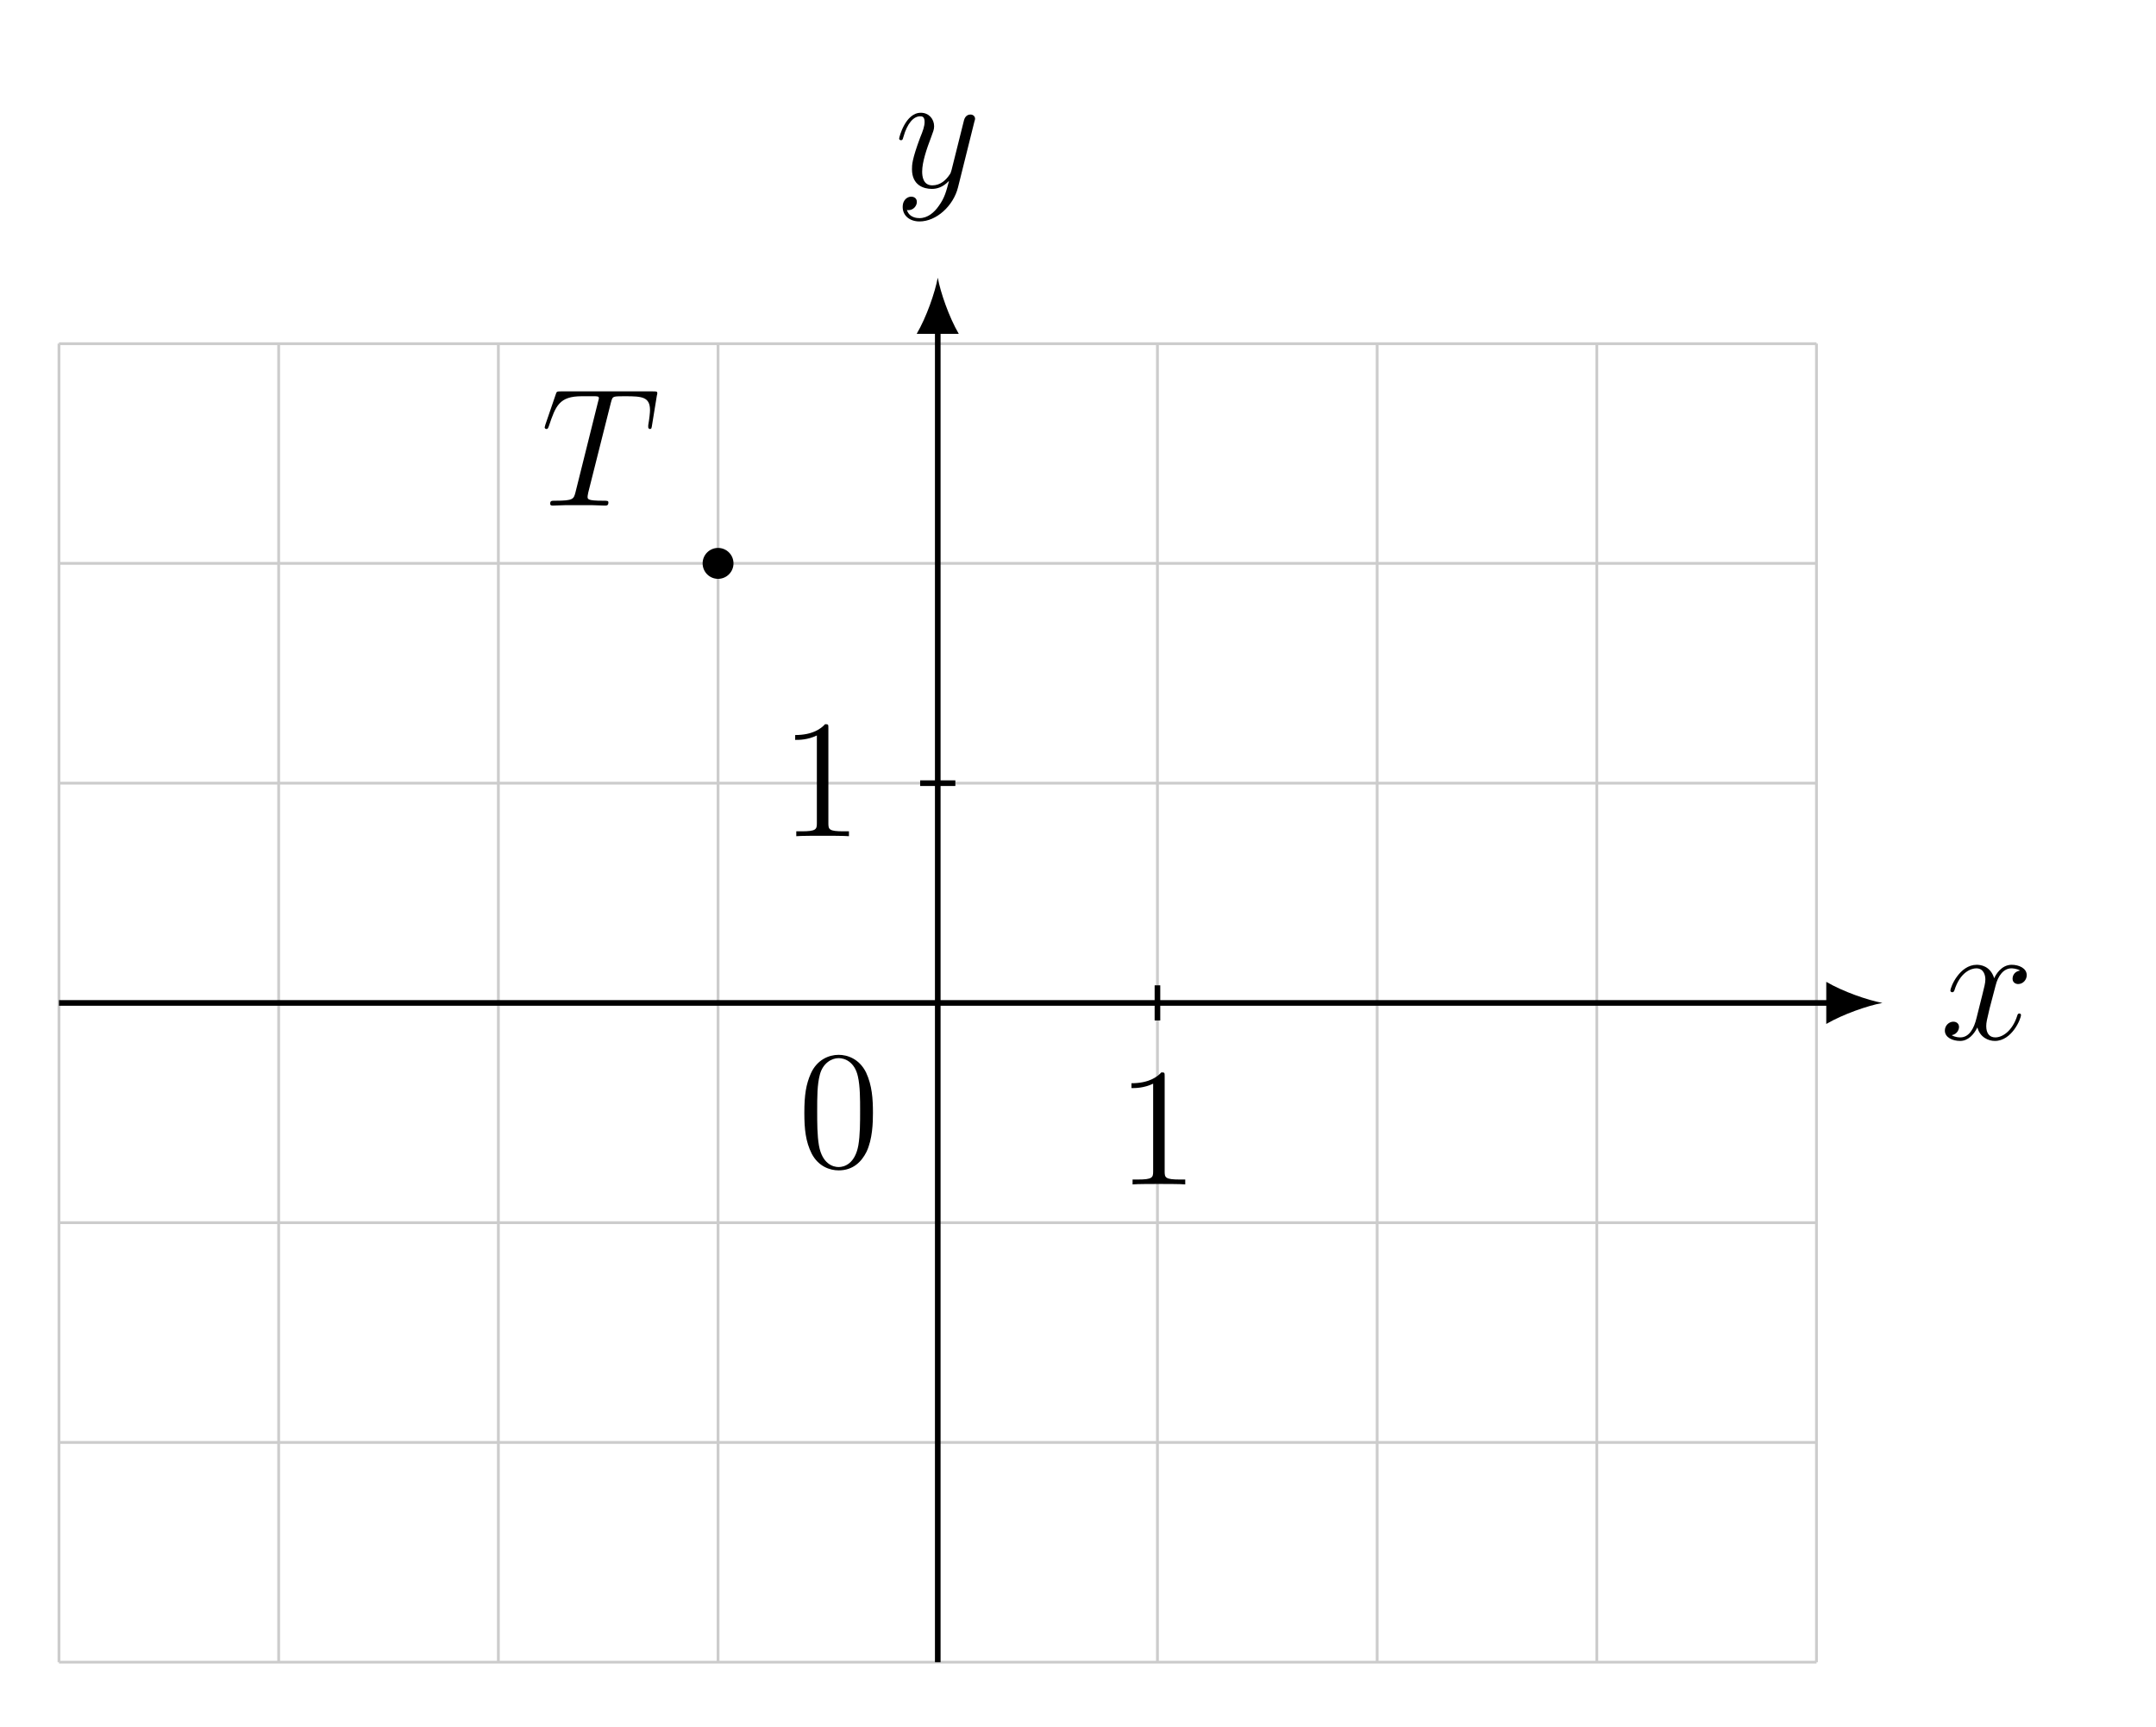
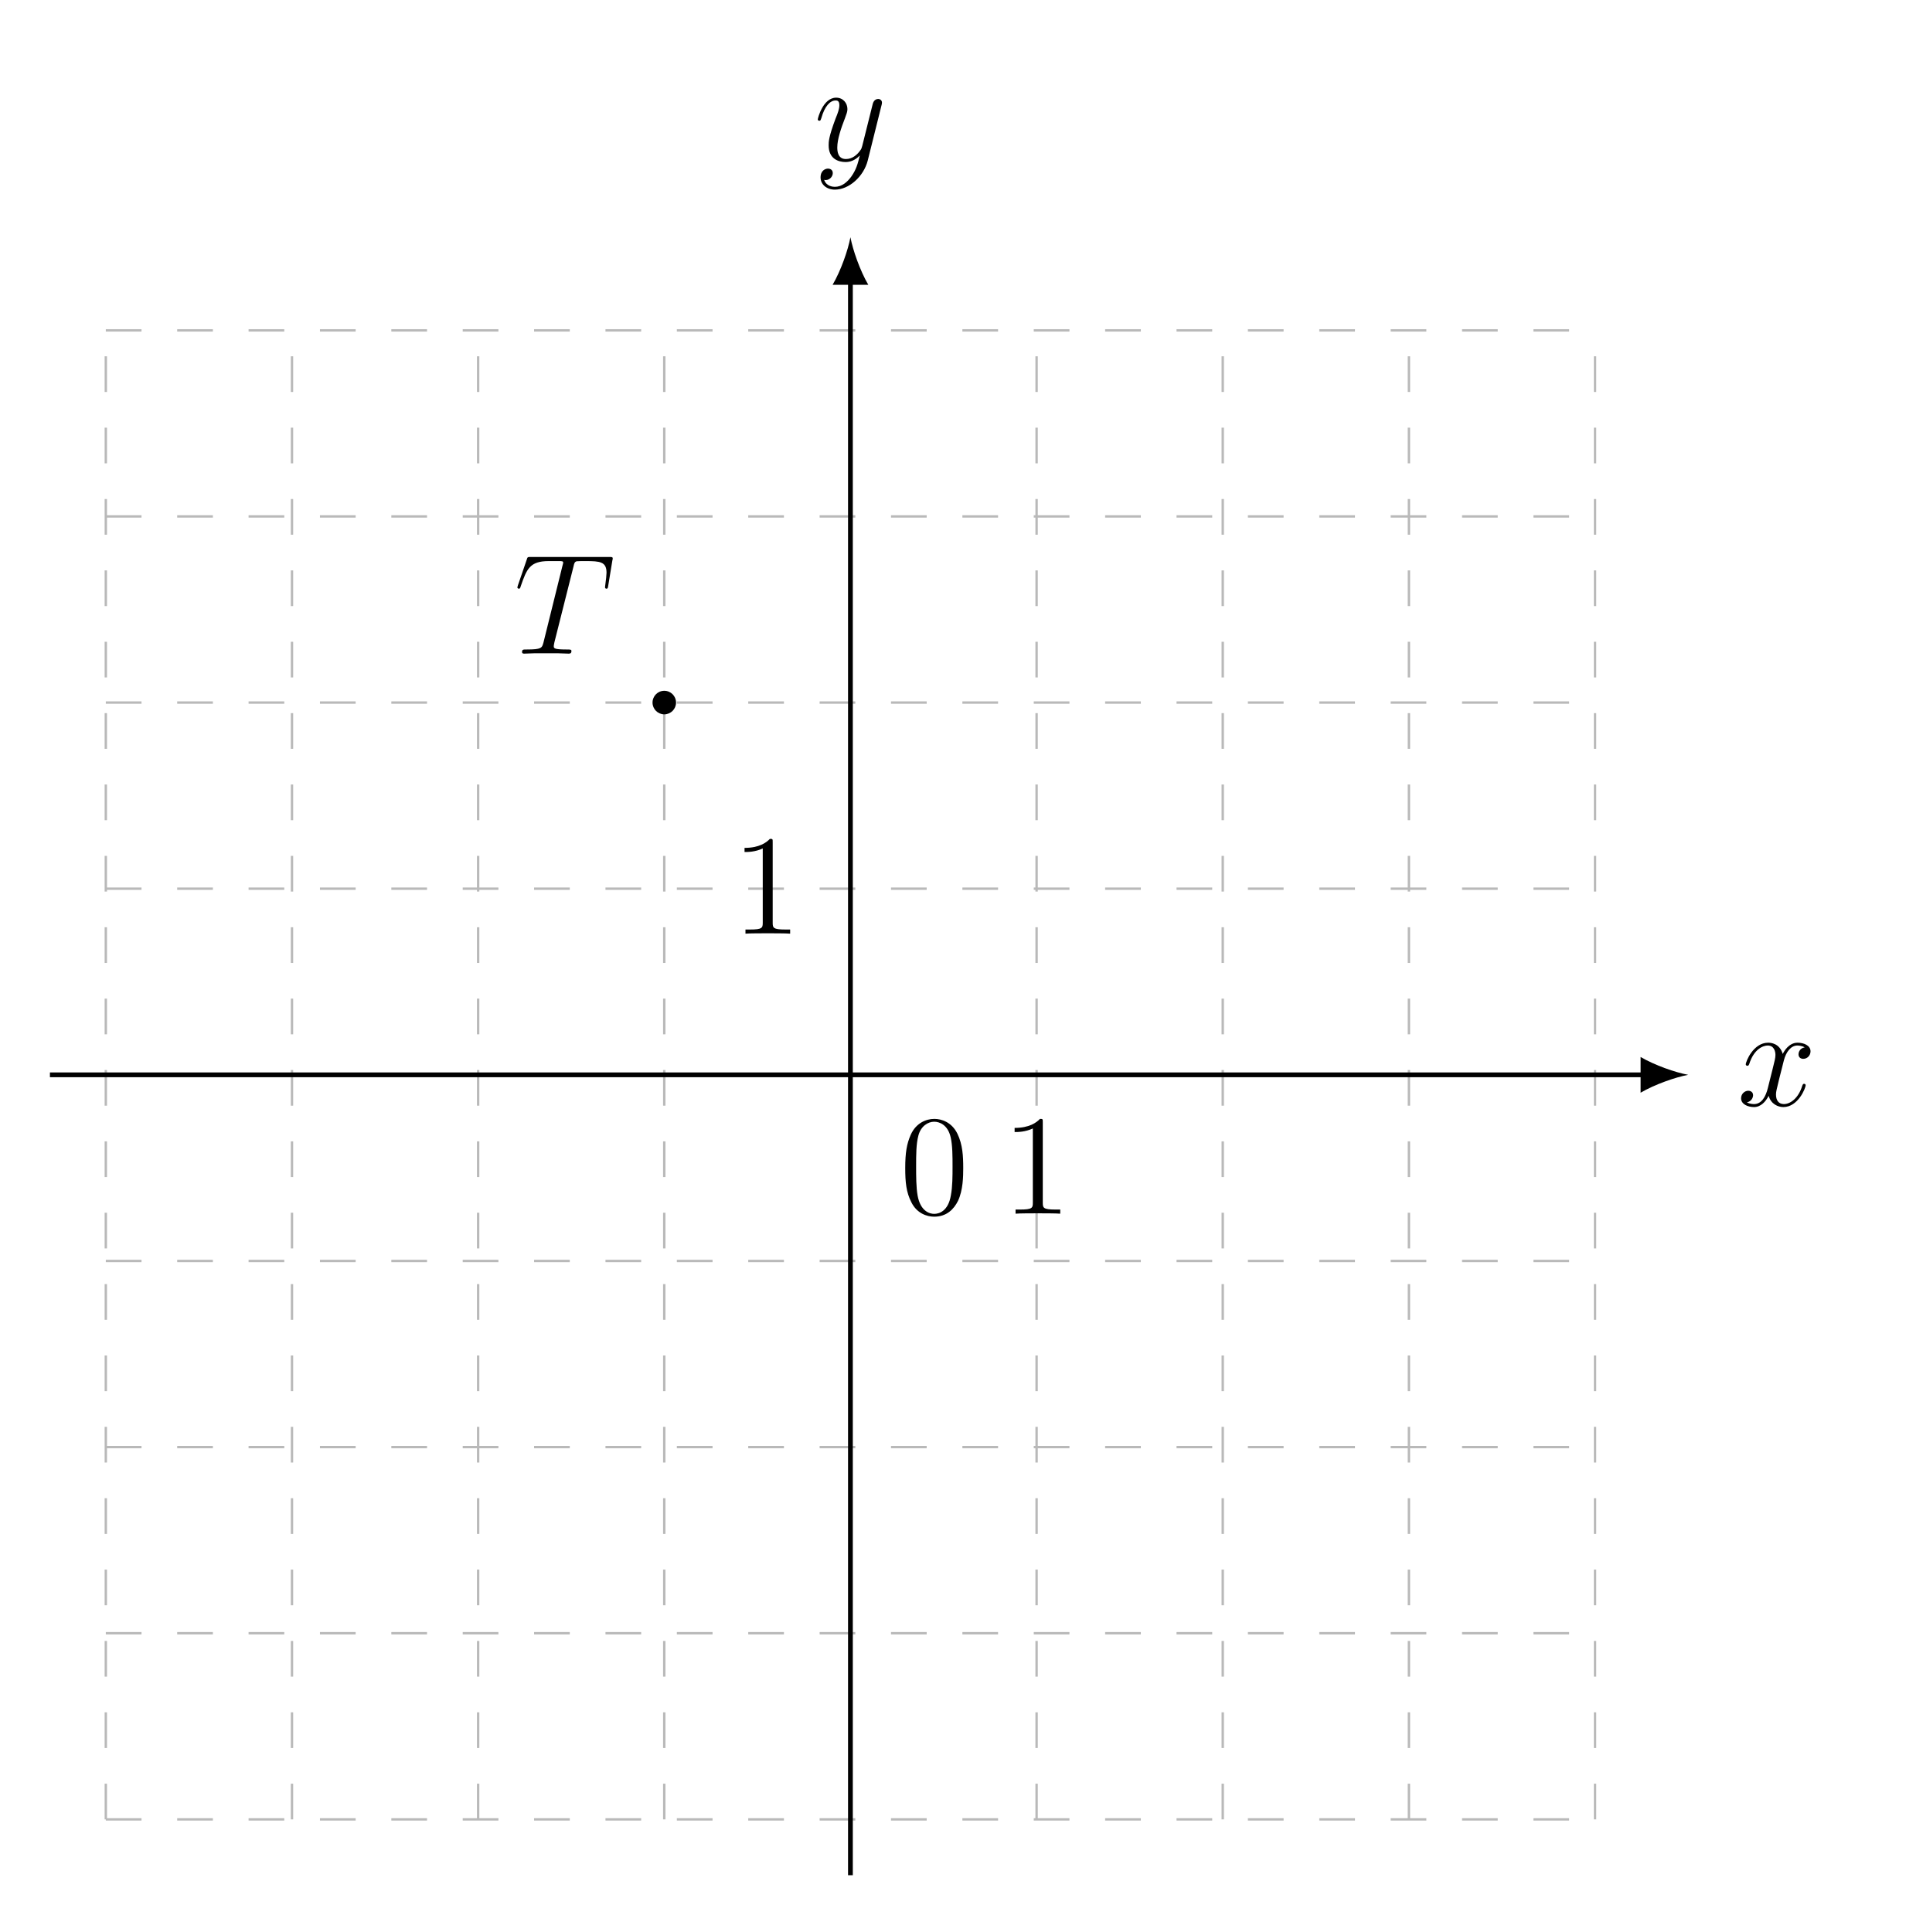
- <svg xmlns="http://www.w3.org/2000/svg" xmlns:xlink="http://www.w3.org/1999/xlink" width="152.226pt" height="121.865pt" viewBox="0 0 152.226 121.865" version="1.2">
+ <svg xmlns="http://www.w3.org/2000/svg" xmlns:xlink="http://www.w3.org/1999/xlink" width="160.021pt" height="160.841pt" viewBox="0 0 160.021 160.841" version="1.2">
  <defs>
    <g>
      <symbol overflow="visible" id="glyph0-0">
        <path style="stroke:none;" d="" />
      </symbol>
      <symbol overflow="visible" id="glyph0-1">
-         <path style="stroke:none;" d="M 5.703 -1.703 C 5.703 -1.766 5.656 -1.812 5.594 -1.812 C 5.484 -1.812 5.469 -1.75 5.438 -1.656 C 5.109 -0.609 4.422 -0.125 3.891 -0.125 C 3.469 -0.125 3.25 -0.422 3.25 -0.922 C 3.25 -1.172 3.297 -1.375 3.484 -2.156 L 3.906 -3.766 C 4.078 -4.484 4.484 -5 5.031 -5 C 5.031 -5 5.391 -5 5.641 -4.844 C 5.25 -4.781 5.109 -4.5 5.109 -4.266 C 5.109 -3.984 5.344 -3.891 5.5 -3.891 C 5.859 -3.891 6.109 -4.203 6.109 -4.516 C 6.109 -5.016 5.547 -5.25 5.047 -5.25 C 4.312 -5.25 3.906 -4.531 3.812 -4.297 C 3.531 -5.203 2.797 -5.25 2.578 -5.25 C 1.375 -5.25 0.719 -3.688 0.719 -3.422 C 0.719 -3.375 0.766 -3.312 0.859 -3.312 C 0.953 -3.312 0.969 -3.391 1 -3.438 C 1.406 -4.75 2.203 -5 2.547 -5 C 3.078 -5 3.188 -4.5 3.188 -4.219 C 3.188 -3.953 3.109 -3.688 2.969 -3.109 L 2.562 -1.484 C 2.391 -0.766 2.047 -0.125 1.422 -0.125 C 1.359 -0.125 1.062 -0.125 0.812 -0.281 C 1.234 -0.359 1.328 -0.719 1.328 -0.859 C 1.328 -1.094 1.156 -1.234 0.922 -1.234 C 0.641 -1.234 0.328 -0.984 0.328 -0.609 C 0.328 -0.109 0.891 0.125 1.406 0.125 C 1.969 0.125 2.375 -0.328 2.625 -0.828 C 2.812 -0.125 3.406 0.125 3.859 0.125 C 5.062 0.125 5.703 -1.438 5.703 -1.703 Z M 5.703 -1.703 " />
+         <path style="stroke:none;" d="M 5.703 -1.703 C 5.703 -1.75 5.656 -1.812 5.578 -1.812 C 5.469 -1.812 5.469 -1.75 5.422 -1.656 C 5.109 -0.609 4.422 -0.125 3.891 -0.125 C 3.469 -0.125 3.234 -0.422 3.234 -0.922 C 3.234 -1.172 3.297 -1.359 3.484 -2.156 L 3.891 -3.766 C 4.078 -4.484 4.484 -5 5.016 -5 C 5.016 -5 5.375 -5 5.625 -4.844 C 5.25 -4.781 5.109 -4.484 5.109 -4.266 C 5.109 -3.984 5.328 -3.891 5.5 -3.891 C 5.859 -3.891 6.109 -4.188 6.109 -4.516 C 6.109 -5.016 5.531 -5.234 5.031 -5.234 C 4.312 -5.234 3.906 -4.531 3.797 -4.297 C 3.531 -5.188 2.797 -5.234 2.578 -5.234 C 1.359 -5.234 0.719 -3.688 0.719 -3.422 C 0.719 -3.375 0.766 -3.312 0.859 -3.312 C 0.953 -3.312 0.969 -3.391 1 -3.438 C 1.406 -4.75 2.203 -5 2.547 -5 C 3.078 -5 3.188 -4.5 3.188 -4.219 C 3.188 -3.953 3.109 -3.688 2.969 -3.109 L 2.562 -1.484 C 2.391 -0.766 2.047 -0.125 1.406 -0.125 C 1.359 -0.125 1.062 -0.125 0.812 -0.266 C 1.234 -0.359 1.328 -0.719 1.328 -0.859 C 1.328 -1.094 1.156 -1.234 0.922 -1.234 C 0.641 -1.234 0.328 -0.984 0.328 -0.609 C 0.328 -0.109 0.891 0.125 1.406 0.125 C 1.969 0.125 2.375 -0.328 2.625 -0.812 C 2.812 -0.125 3.406 0.125 3.844 0.125 C 5.062 0.125 5.703 -1.438 5.703 -1.703 Z M 5.703 -1.703 " />
      </symbol>
      <symbol overflow="visible" id="glyph0-2">
-         <path style="stroke:none;" d="M 5.641 -4.625 C 5.656 -4.688 5.688 -4.75 5.688 -4.828 C 5.688 -5 5.547 -5.125 5.359 -5.125 C 5.25 -5.125 5 -5.078 4.906 -4.719 L 4.031 -1.219 C 3.969 -1.016 3.969 -0.984 3.875 -0.859 C 3.641 -0.516 3.25 -0.125 2.672 -0.125 C 2.016 -0.125 1.953 -0.766 1.953 -1.094 C 1.953 -1.766 2.266 -2.688 2.594 -3.547 C 2.719 -3.891 2.797 -4.062 2.797 -4.297 C 2.797 -4.797 2.438 -5.25 1.859 -5.25 C 0.766 -5.25 0.328 -3.516 0.328 -3.422 C 0.328 -3.375 0.375 -3.312 0.453 -3.312 C 0.562 -3.312 0.578 -3.359 0.625 -3.531 C 0.906 -4.531 1.359 -5 1.812 -5 C 1.922 -5 2.125 -5 2.125 -4.609 C 2.125 -4.297 2 -3.953 1.812 -3.5 C 1.234 -1.953 1.234 -1.562 1.234 -1.266 C 1.234 -0.141 2.047 0.125 2.641 0.125 C 2.984 0.125 3.406 0.016 3.828 -0.422 L 3.844 -0.422 C 3.656 0.281 3.547 0.75 3.125 1.328 C 2.812 1.781 2.344 2.188 1.766 2.188 C 1.609 2.188 1.047 2.172 0.875 1.609 C 0.906 1.625 0.984 1.625 0.984 1.625 C 1.344 1.625 1.578 1.312 1.578 1.047 C 1.578 0.766 1.359 0.672 1.172 0.672 C 0.984 0.672 0.578 0.828 0.578 1.406 C 0.578 2.016 1.078 2.422 1.766 2.422 C 2.953 2.422 4.156 1.328 4.484 0.016 Z M 5.641 -4.625 " />
+         <path style="stroke:none;" d="M 5.641 -4.625 C 5.656 -4.672 5.672 -4.75 5.672 -4.828 C 5.672 -5 5.531 -5.125 5.359 -5.125 C 5.25 -5.125 5 -5.078 4.906 -4.719 L 4.031 -1.219 C 3.969 -1.016 3.969 -0.984 3.875 -0.859 C 3.641 -0.516 3.234 -0.125 2.672 -0.125 C 2 -0.125 1.953 -0.766 1.953 -1.094 C 1.953 -1.766 2.266 -2.688 2.594 -3.531 C 2.719 -3.891 2.797 -4.047 2.797 -4.281 C 2.797 -4.781 2.438 -5.234 1.859 -5.234 C 0.766 -5.234 0.328 -3.516 0.328 -3.422 C 0.328 -3.375 0.375 -3.312 0.453 -3.312 C 0.562 -3.312 0.562 -3.359 0.625 -3.531 C 0.906 -4.531 1.359 -5 1.812 -5 C 1.922 -5 2.125 -5 2.125 -4.609 C 2.125 -4.297 2 -3.953 1.812 -3.5 C 1.234 -1.953 1.234 -1.562 1.234 -1.266 C 1.234 -0.141 2.047 0.125 2.641 0.125 C 2.984 0.125 3.406 0.016 3.828 -0.422 C 3.656 0.281 3.531 0.75 3.125 1.328 C 2.797 1.781 2.344 2.188 1.75 2.188 C 1.609 2.188 1.047 2.156 0.859 1.609 C 0.906 1.625 0.984 1.625 0.984 1.625 C 1.344 1.625 1.578 1.312 1.578 1.047 C 1.578 0.766 1.359 0.672 1.172 0.672 C 0.984 0.672 0.562 0.812 0.562 1.406 C 0.562 2 1.078 2.422 1.75 2.422 C 2.938 2.422 4.141 1.328 4.484 0.016 Z M 5.641 -4.625 " />
      </symbol>
      <symbol overflow="visible" id="glyph0-3">
-         <path style="stroke:none;" d="M 7.859 -5.656 L 8.203 -7.766 C 8.234 -7.875 8.234 -7.891 8.234 -7.938 C 8.234 -8.062 8.156 -8.062 7.922 -8.062 L 1.422 -8.062 C 1.141 -8.062 1.125 -8.047 1.062 -7.844 L 0.328 -5.703 C 0.328 -5.672 0.281 -5.531 0.281 -5.531 C 0.281 -5.469 0.328 -5.406 0.406 -5.406 C 0.5 -5.406 0.516 -5.453 0.578 -5.609 C 1.062 -7.047 1.312 -7.719 2.906 -7.719 L 3.703 -7.719 C 3.984 -7.719 4.109 -7.719 4.109 -7.594 C 4.109 -7.547 4.109 -7.531 4.047 -7.312 L 2.453 -0.922 C 2.328 -0.469 2.312 -0.344 1.047 -0.344 C 0.75 -0.344 0.672 -0.344 0.672 -0.125 C 0.672 0 0.797 0 0.859 0 C 1.156 0 1.469 -0.031 1.766 -0.031 L 3.609 -0.031 C 3.906 -0.031 4.234 0 4.531 0 C 4.656 0 4.781 0 4.781 -0.219 C 4.781 -0.344 4.703 -0.344 4.391 -0.344 C 3.312 -0.344 3.312 -0.453 3.312 -0.625 C 3.312 -0.625 3.312 -0.719 3.359 -0.922 L 4.953 -7.25 C 5.031 -7.531 5.047 -7.641 5.234 -7.688 C 5.328 -7.719 5.719 -7.719 5.969 -7.719 C 7.156 -7.719 7.719 -7.672 7.719 -6.734 C 7.719 -6.562 7.672 -6.109 7.594 -5.672 L 7.594 -5.531 C 7.594 -5.484 7.641 -5.406 7.703 -5.406 C 7.828 -5.406 7.828 -5.469 7.859 -5.656 Z M 7.859 -5.656 " />
+         <path style="stroke:none;" d="M 7.844 -5.656 L 8.188 -7.75 C 8.219 -7.859 8.219 -7.891 8.219 -7.922 C 8.219 -8.047 8.141 -8.047 7.906 -8.047 L 1.406 -8.047 C 1.141 -8.047 1.125 -8.047 1.062 -7.828 L 0.328 -5.688 C 0.328 -5.672 0.281 -5.516 0.281 -5.516 C 0.281 -5.469 0.328 -5.406 0.406 -5.406 C 0.5 -5.406 0.516 -5.453 0.562 -5.609 C 1.062 -7.047 1.312 -7.703 2.891 -7.703 L 3.688 -7.703 C 3.984 -7.703 4.094 -7.703 4.094 -7.578 C 4.094 -7.547 4.094 -7.516 4.031 -7.297 L 2.453 -0.922 C 2.328 -0.469 2.297 -0.344 1.047 -0.344 C 0.75 -0.344 0.672 -0.344 0.672 -0.125 C 0.672 0 0.797 0 0.859 0 C 1.156 0 1.453 -0.031 1.75 -0.031 L 3.609 -0.031 C 3.906 -0.031 4.234 0 4.531 0 C 4.656 0 4.781 0 4.781 -0.219 C 4.781 -0.344 4.688 -0.344 4.375 -0.344 C 3.312 -0.344 3.312 -0.453 3.312 -0.625 C 3.312 -0.625 3.312 -0.719 3.359 -0.922 L 4.953 -7.25 C 5.016 -7.531 5.047 -7.641 5.219 -7.688 C 5.312 -7.703 5.719 -7.703 5.969 -7.703 C 7.156 -7.703 7.703 -7.656 7.703 -6.734 C 7.703 -6.562 7.656 -6.109 7.594 -5.672 L 7.578 -5.516 C 7.578 -5.469 7.625 -5.406 7.688 -5.406 C 7.812 -5.406 7.812 -5.469 7.844 -5.656 Z M 7.844 -5.656 " />
      </symbol>
      <symbol overflow="visible" id="glyph1-0">
        <path style="stroke:none;" d="" />
      </symbol>
      <symbol overflow="visible" id="glyph1-1">
-         <path style="stroke:none;" d="M 4.875 0 L 4.875 -0.344 L 4.5 -0.344 C 3.453 -0.344 3.422 -0.484 3.422 -0.922 L 3.422 -7.625 C 3.422 -7.891 3.422 -7.906 3.188 -7.906 C 2.906 -7.594 2.312 -7.141 1.078 -7.141 L 1.078 -6.797 C 1.359 -6.797 1.953 -6.797 2.609 -7.109 L 2.609 -0.922 C 2.609 -0.484 2.562 -0.344 1.516 -0.344 L 1.156 -0.344 L 1.156 0 C 1.469 -0.031 2.625 -0.031 3.016 -0.031 C 3.406 -0.031 4.547 -0.031 4.875 0 Z M 4.875 0 " />
+         <path style="stroke:none;" d="M 5.312 -3.797 C 5.312 -4.781 5.266 -5.75 4.828 -6.656 C 4.344 -7.641 3.484 -7.891 2.906 -7.891 C 2.219 -7.891 1.375 -7.547 0.938 -6.562 C 0.609 -5.812 0.484 -5.078 0.484 -3.797 C 0.484 -2.641 0.562 -1.781 1 -0.938 C 1.453 -0.031 2.281 0.25 2.891 0.25 C 3.938 0.25 4.531 -0.375 4.875 -1.062 C 5.297 -1.953 5.312 -3.109 5.312 -3.797 Z M 4.422 -3.938 C 4.422 -3.141 4.422 -2.25 4.281 -1.516 C 4.062 -0.219 3.312 0.016 2.891 0.016 C 2.516 0.016 1.75 -0.203 1.516 -1.5 C 1.391 -2.203 1.391 -3.109 1.391 -3.938 C 1.391 -4.922 1.391 -5.797 1.578 -6.5 C 1.781 -7.297 2.391 -7.656 2.891 -7.656 C 3.344 -7.656 4.031 -7.391 4.266 -6.359 C 4.422 -5.688 4.422 -4.75 4.422 -3.938 Z M 4.422 -3.938 " />
      </symbol>
      <symbol overflow="visible" id="glyph1-2">
-         <path style="stroke:none;" d="M 5.328 -3.812 C 5.328 -4.797 5.266 -5.75 4.844 -6.656 C 4.359 -7.641 3.5 -7.906 2.906 -7.906 C 2.219 -7.906 1.375 -7.562 0.938 -6.578 C 0.609 -5.828 0.484 -5.094 0.484 -3.812 C 0.484 -2.656 0.578 -1.781 1 -0.938 C 1.469 -0.031 2.281 0.25 2.906 0.25 C 3.938 0.25 4.531 -0.375 4.875 -1.062 C 5.297 -1.953 5.328 -3.109 5.328 -3.812 Z M 4.422 -3.953 C 4.422 -3.156 4.422 -2.25 4.297 -1.516 C 4.062 -0.219 3.312 0.016 2.906 0.016 C 2.516 0.016 1.75 -0.203 1.516 -1.5 C 1.391 -2.219 1.391 -3.109 1.391 -3.953 C 1.391 -4.922 1.391 -5.797 1.578 -6.5 C 1.781 -7.297 2.391 -7.672 2.906 -7.672 C 3.359 -7.672 4.047 -7.391 4.266 -6.375 C 4.422 -5.703 4.422 -4.75 4.422 -3.953 Z M 4.422 -3.953 " />
+         <path style="stroke:none;" d="M 4.875 0 L 4.875 -0.344 L 4.5 -0.344 C 3.453 -0.344 3.422 -0.484 3.422 -0.922 L 3.422 -7.609 C 3.422 -7.891 3.422 -7.891 3.188 -7.891 C 2.891 -7.578 2.297 -7.141 1.078 -7.141 L 1.078 -6.797 C 1.359 -6.797 1.953 -6.797 2.594 -7.094 L 2.594 -0.922 C 2.594 -0.484 2.562 -0.344 1.516 -0.344 L 1.156 -0.344 L 1.156 0 C 1.469 -0.031 2.625 -0.031 3.016 -0.031 C 3.406 -0.031 4.547 -0.031 4.875 0 Z M 4.875 0 " />
      </symbol>
    </g>
  </defs>
  <g id="surface1">
-     <path style="fill:none;stroke-width:0.199;stroke-linecap:butt;stroke-linejoin:miter;stroke:rgb(79.999%,79.999%,79.999%);stroke-opacity:1;stroke-miterlimit:10;" d="M -62.362 -46.773 L 62.363 -46.773 M -62.362 -31.183 L 62.363 -31.183 M -62.362 -15.592 L 62.363 -15.592 M -62.362 -0.002 L 62.363 -0.002 M -62.362 15.589 L 62.363 15.589 M -62.362 31.183 L 62.363 31.183 M -62.362 46.766 L 62.363 46.766 M -62.362 -46.773 L -62.362 46.774 M -46.771 -46.773 L -46.771 46.774 M -31.181 -46.773 L -31.181 46.774 M -15.59 -46.773 L -15.59 46.774 M 0.001 -46.773 L 0.001 46.774 M 15.591 -46.773 L 15.591 46.774 M 31.182 -46.773 L 31.182 46.774 M 46.772 -46.773 L 46.772 46.774 M 62.359 -46.773 L 62.359 46.774 " transform="matrix(0.994941,0,0,-0.994941,66.21035,70.79137)" />
-     <path style="fill:none;stroke-width:0.399;stroke-linecap:butt;stroke-linejoin:miter;stroke:rgb(0%,0%,0%);stroke-opacity:1;stroke-miterlimit:10;" d="M -62.362 -0.002 L 63.454 -0.002 " transform="matrix(0.994941,0,0,-0.994941,66.21035,70.79137)" />
-     <path style=" stroke:none;fill-rule:nonzero;fill:rgb(0%,0%,0%);fill-opacity:1;" d="M 132.91 70.793 C 131.855 70.594 130.137 70 128.945 69.305 L 128.945 72.277 C 130.137 71.586 131.855 70.988 132.91 70.793 " />
+     <path style="fill:none;stroke-width:0.199;stroke-linecap:butt;stroke-linejoin:miter;stroke:rgb(72.499%,72.499%,72.499%);stroke-opacity:1;stroke-dasharray:2.989,2.989;stroke-miterlimit:10;" d="M -62.362 -62.362 L 62.362 -62.362 M -62.362 -46.771 L 62.362 -46.771 M -62.362 -31.18 L 62.362 -31.18 M -62.362 -15.589 L 62.362 -15.589 M -62.362 0.002 L 62.362 0.002 M -62.362 15.593 L 62.362 15.593 M -62.362 31.183 L 62.362 31.183 M -62.362 46.774 L 62.362 46.774 M -62.362 62.357 L 62.362 62.357 M -62.362 -62.362 L -62.362 62.365 M -46.771 -62.362 L -46.771 62.365 M -31.18 -62.362 L -31.18 62.365 M -15.593 -62.362 L -15.593 62.365 M -0.002 -62.362 L -0.002 62.365 M 15.589 -62.362 L 15.589 62.365 M 31.18 -62.362 L 31.18 62.365 M 46.771 -62.362 L 46.771 62.365 M 62.358 -62.362 L 62.358 62.365 " transform="matrix(0.993919,0,0,-0.993919,70.7909,89.48206)" />
+     <path style="fill:none;stroke-width:0.399;stroke-linecap:butt;stroke-linejoin:miter;stroke:rgb(0%,0%,0%);stroke-opacity:1;stroke-miterlimit:10;" d="M -67.042 0.002 L 66.571 0.002 " transform="matrix(0.993919,0,0,-0.993919,70.7909,89.48206)" />
+     <path style=" stroke:none;fill-rule:nonzero;fill:rgb(0%,0%,0%);fill-opacity:1;" d="M 140.523 89.48 C 139.465 89.285 137.75 88.691 136.562 87.996 L 136.562 90.969 C 137.75 90.273 139.465 89.68 140.523 89.48 " />
    <g style="fill:rgb(0%,0%,0%);fill-opacity:1;">
-       <use xlink:href="#glyph0-1" x="136.99" y="73.351" />
+       <use xlink:href="#glyph0-1" x="144.598" y="92.04" />
    </g>
-     <path style="fill:none;stroke-width:0.399;stroke-linecap:butt;stroke-linejoin:miter;stroke:rgb(0%,0%,0%);stroke-opacity:1;stroke-miterlimit:10;" d="M 0.001 -46.773 L 0.001 47.862 " transform="matrix(0.994941,0,0,-0.994941,66.21035,70.79137)" />
-     <path style=" stroke:none;fill-rule:nonzero;fill:rgb(0%,0%,0%);fill-opacity:1;" d="M 66.211 19.602 C 66.012 20.66 65.418 22.379 64.723 23.566 L 67.695 23.566 C 67.004 22.379 66.41 20.66 66.211 19.602 " />
+     <path style="fill:none;stroke-width:0.399;stroke-linecap:butt;stroke-linejoin:miter;stroke:rgb(0%,0%,0%);stroke-opacity:1;stroke-miterlimit:10;" d="M -0.002 -67.039 L -0.002 66.57 " transform="matrix(0.993919,0,0,-0.993919,70.7909,89.48206)" />
+     <path style=" stroke:none;fill-rule:nonzero;fill:rgb(0%,0%,0%);fill-opacity:1;" d="M 70.789 19.75 C 70.594 20.805 70 22.523 69.305 23.711 L 72.277 23.711 C 71.582 22.523 70.988 20.805 70.789 19.75 " />
    <g style="fill:rgb(0%,0%,0%);fill-opacity:1;">
-       <use xlink:href="#glyph0-2" x="63.157" y="13.209" />
-     </g>
-     <path style="fill:none;stroke-width:0.399;stroke-linecap:butt;stroke-linejoin:miter;stroke:rgb(0%,0%,0%);stroke-opacity:1;stroke-miterlimit:10;" d="M 15.591 1.247 L 15.591 -1.246 " transform="matrix(0.994941,0,0,-0.994941,66.21035,70.79137)" />
-     <g style="fill:rgb(0%,0%,0%);fill-opacity:1;">
-       <use xlink:href="#glyph1-1" x="78.81" y="83.602" />
-     </g>
-     <path style="fill:none;stroke-width:0.399;stroke-linecap:butt;stroke-linejoin:miter;stroke:rgb(0%,0%,0%);stroke-opacity:1;stroke-miterlimit:10;" d="M 1.249 15.589 L -1.248 15.589 " transform="matrix(0.994941,0,0,-0.994941,66.21035,70.79137)" />
-     <g style="fill:rgb(0%,0%,0%);fill-opacity:1;">
-       <use xlink:href="#glyph1-1" x="55.066" y="59.024" />
+       <use xlink:href="#glyph0-2" x="67.742" y="13.365" />
    </g>
    <g style="fill:rgb(0%,0%,0%);fill-opacity:1;">
-       <use xlink:href="#glyph1-2" x="56.307" y="82.362" />
+       <use xlink:href="#glyph1-1" x="74.867" y="101.04" />
    </g>
-     <path style=" stroke:none;fill-rule:nonzero;fill:rgb(0%,0%,0%);fill-opacity:1;" d="M 51.789 39.766 C 51.789 39.164 51.301 38.676 50.699 38.676 C 50.098 38.676 49.609 39.164 49.609 39.766 C 49.609 40.371 50.098 40.859 50.699 40.859 C 51.301 40.859 51.789 40.371 51.789 39.766 Z M 51.789 39.766 " />
    <g style="fill:rgb(0%,0%,0%);fill-opacity:1;">
-       <use xlink:href="#glyph0-3" x="38.175" y="35.688" />
+       <use xlink:href="#glyph1-2" x="83.378" y="101.04" />
+     </g>
+     <g style="fill:rgb(0%,0%,0%);fill-opacity:1;">
+       <use xlink:href="#glyph1-2" x="60.897" y="77.728" />
+     </g>
+     <path style=" stroke:none;fill-rule:nonzero;fill:rgb(0%,0%,0%);fill-opacity:1;" d="M 56.273 58.488 C 56.273 57.949 55.836 57.508 55.293 57.508 C 54.754 57.508 54.316 57.949 54.316 58.488 C 54.316 59.031 54.754 59.469 55.293 59.469 C 55.836 59.469 56.273 59.031 56.273 58.488 Z M 56.273 58.488 " />
+     <g style="fill:rgb(0%,0%,0%);fill-opacity:1;">
+       <use xlink:href="#glyph0-3" x="42.784" y="54.415" />
    </g>
  </g>
</svg>
